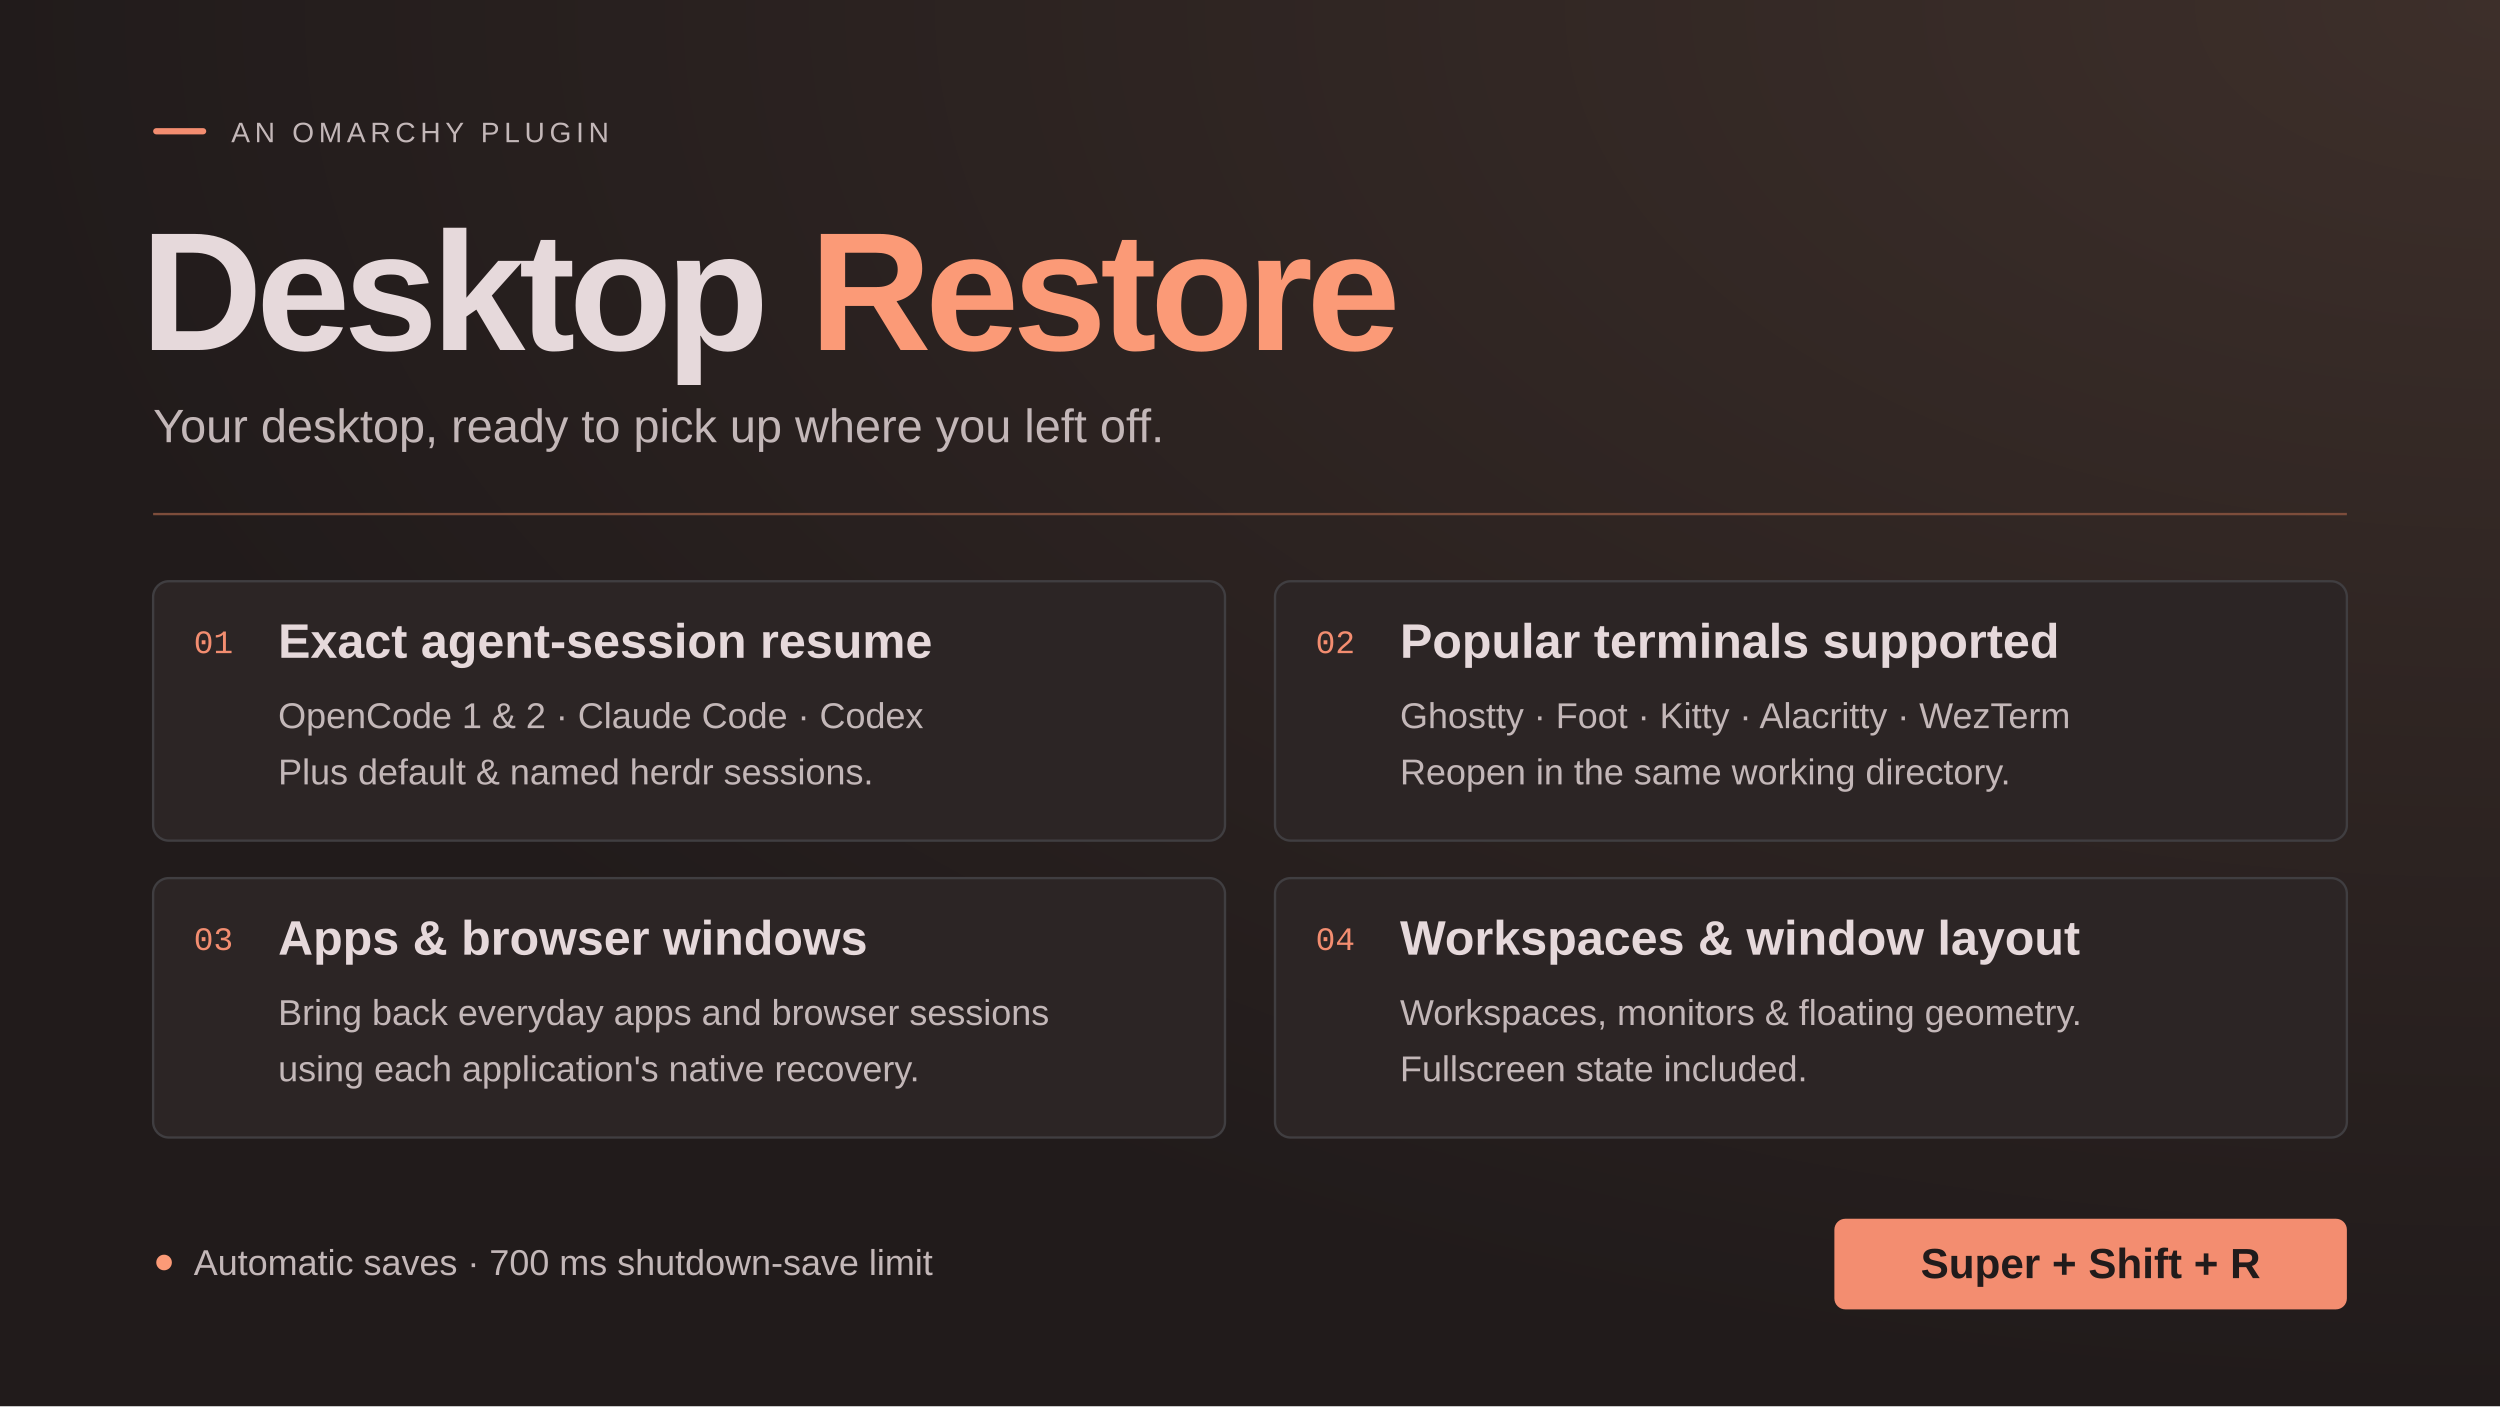
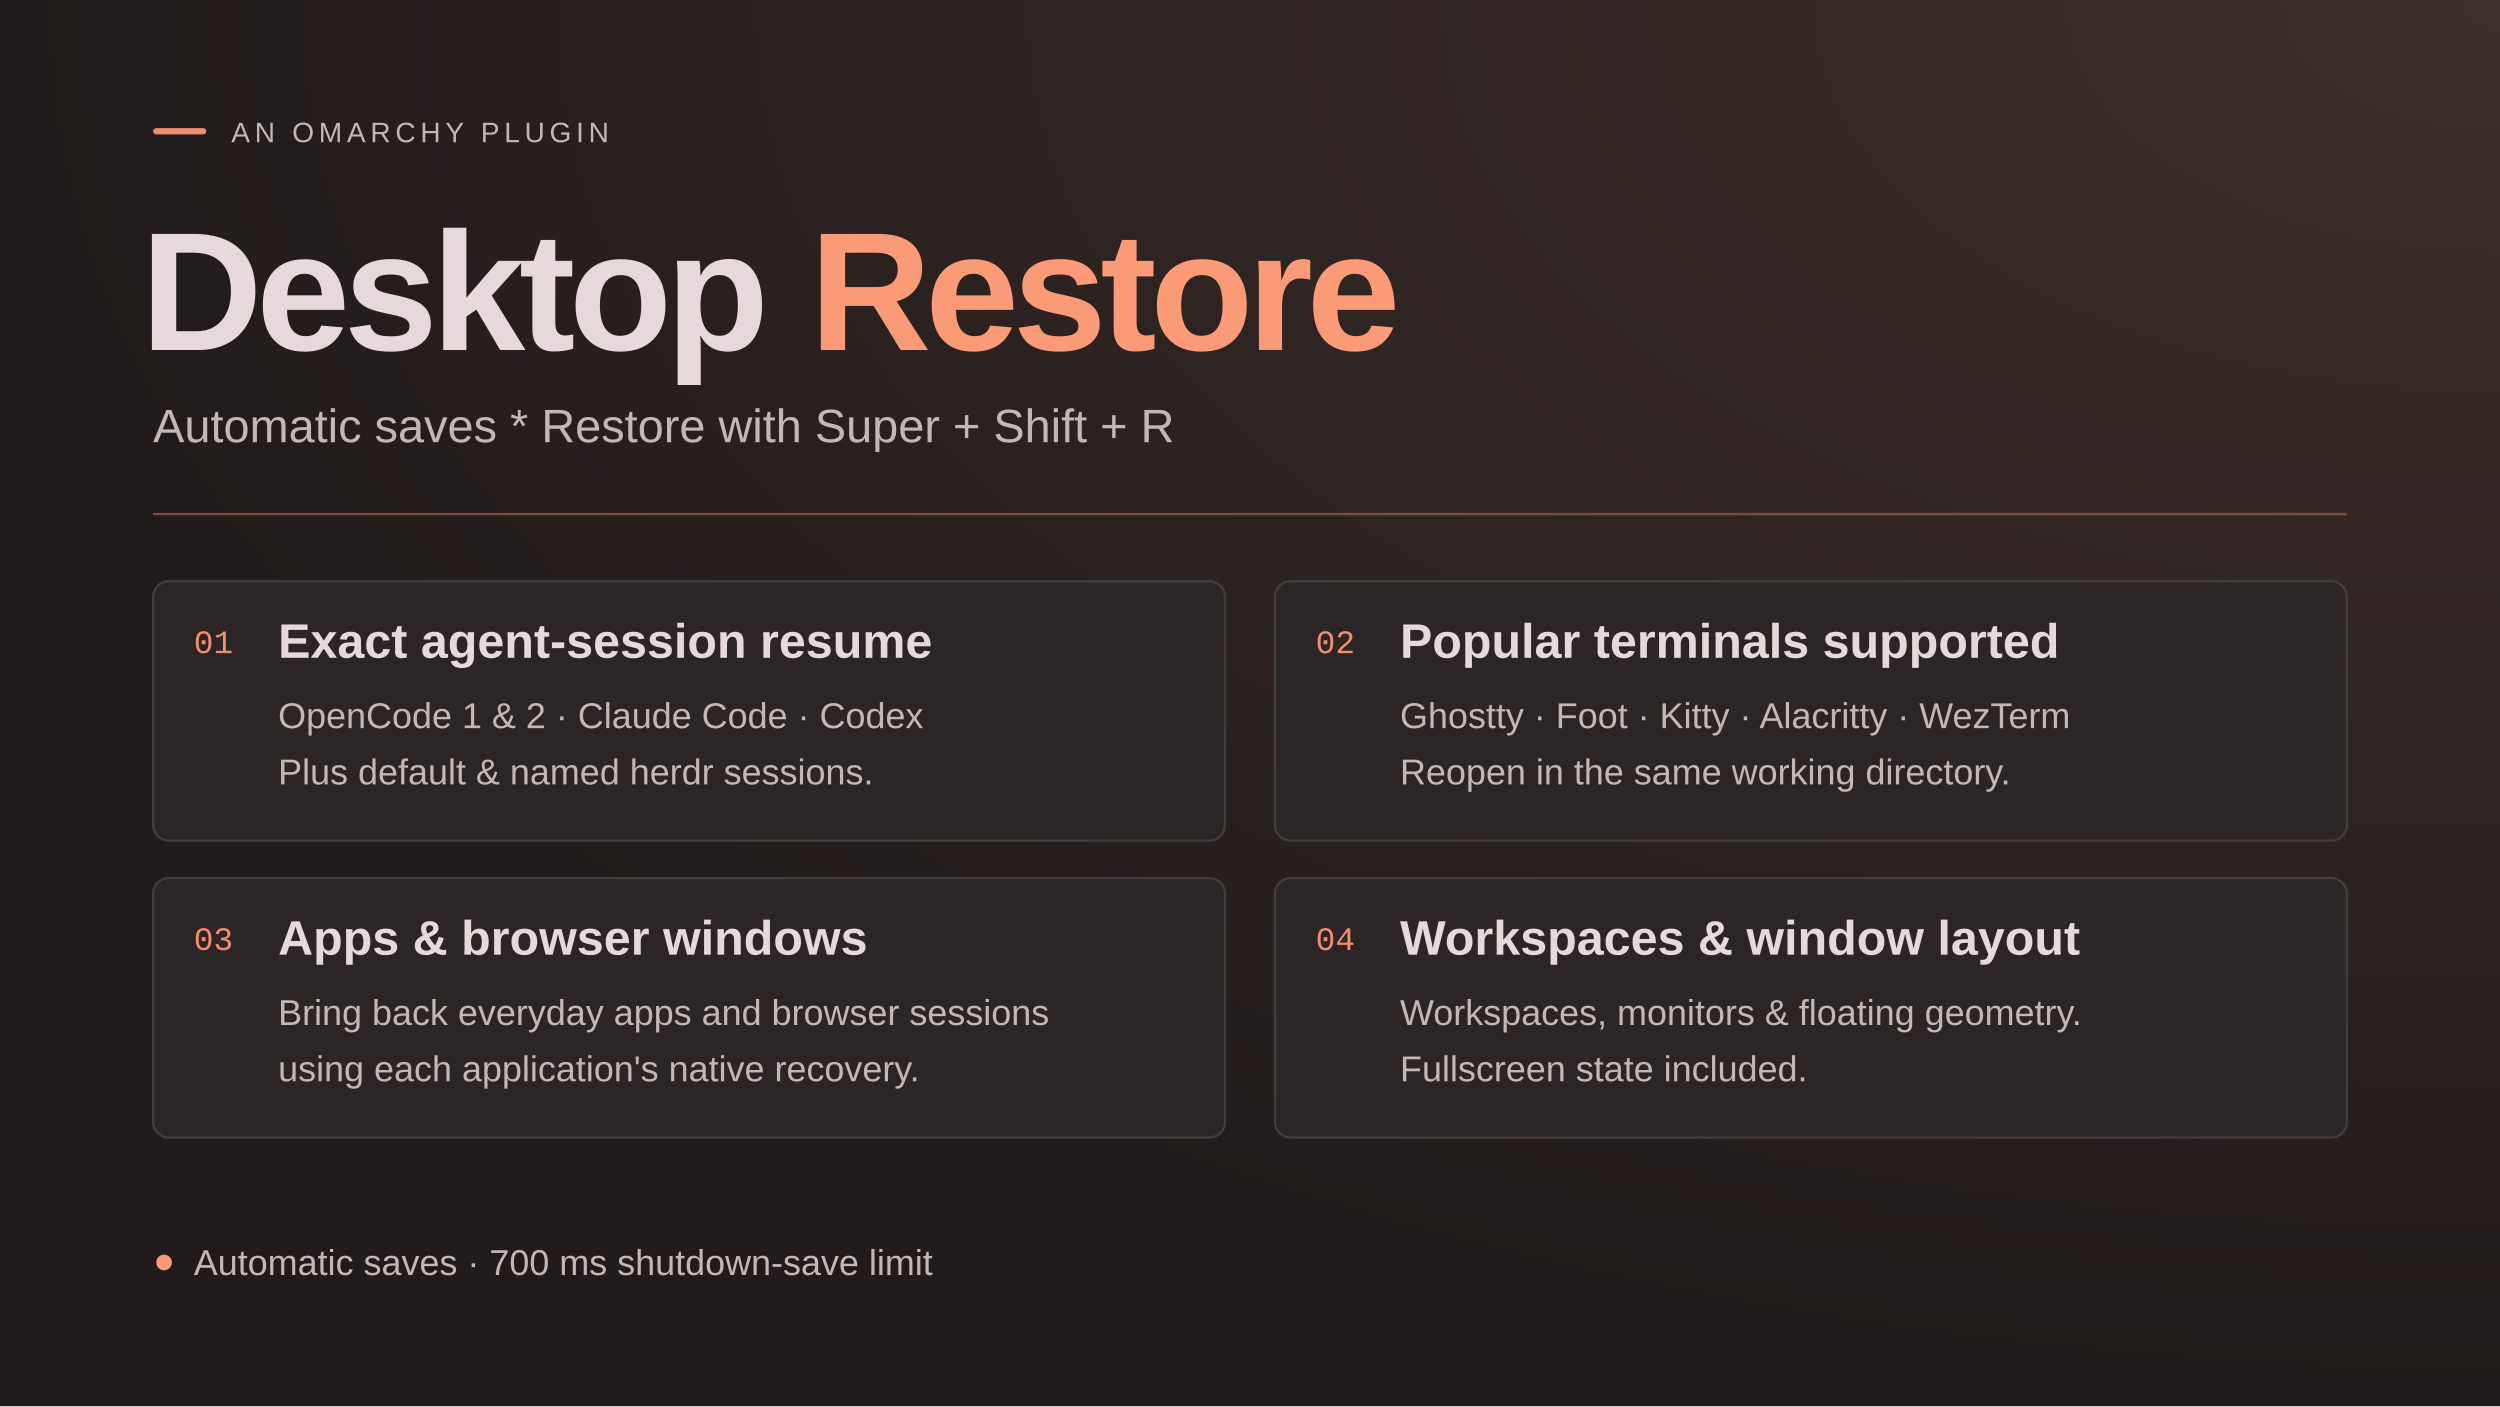
<svg xmlns="http://www.w3.org/2000/svg" width="1600" height="900" viewBox="0 0 1600 900">
  <defs>
    <radialGradient id="coffee" cx="100%" cy="0%" r="100%">
      <stop offset="0" stop-color="#3d2f2a" />
      <stop offset="1" stop-color="#211b1b" />
    </radialGradient>
  </defs>
  <rect width="1600" height="900" fill="url(#coffee)" />
  <g font-family="Liberation Sans, Arial, sans-serif">
    <rect x="98" y="82" width="34" height="4" rx="2" fill="#f38d70" />
    <text x="148" y="91" font-size="18" letter-spacing="3" fill="#c3b7b8">AN OMARCHY PLUGIN</text>
    <text x="90" y="224" font-size="108" font-weight="700" letter-spacing="-4" fill="#e6d9db">Desktop <tspan fill="#fb9a77">Restore</tspan>
    </text>
-     <text x="98" y="283" font-size="30" fill="#c3b7b8">Your desktop, ready to pick up where you left off.</text>
+     <text x="98" y="283" font-size="30" fill="#c3b7b8">Automatic saves * Restore with Super + Shift + R</text>
  </g>
  <path d="M98 329H1502" stroke="#7d4d3b" stroke-width="1.5" />
  <g fill="#2c2525" stroke="#403e41" stroke-width="1.5">
    <rect x="98" y="372" width="686" height="166" rx="10" />
    <rect x="816" y="372" width="686" height="166" rx="10" />
    <rect x="98" y="562" width="686" height="166" rx="10" />
    <rect x="816" y="562" width="686" height="166" rx="10" />
  </g>
  <g font-family="Liberation Mono, monospace" font-size="21" fill="#f38d70">
    <text x="124" y="418">01</text>
    <text x="842" y="418">02</text>
    <text x="124" y="608">03</text>
    <text x="842" y="608">04</text>
  </g>
  <g font-family="Liberation Sans, Arial, sans-serif">
    <g font-size="31" font-weight="700" fill="#e6d9db">
      <text x="178" y="421">Exact agent-session resume</text>
      <text x="896" y="421">Popular terminals supported</text>
      <text x="178" y="611">Apps &amp; browser windows</text>
      <text x="896" y="611">Workspaces &amp; window layout</text>
    </g>
    <g font-size="23" fill="#c3b7b8">
      <text x="178" y="466">OpenCode 1 &amp; 2 · Claude Code · Codex</text>
      <text x="178" y="502">Plus default &amp; named herdr sessions.</text>
      <text x="896" y="466">Ghostty · Foot · Kitty · Alacritty · WezTerm</text>
      <text x="896" y="502">Reopen in the same working directory.</text>
      <text x="178" y="656">Bring back everyday apps and browser sessions</text>
      <text x="178" y="692">using each application's native recovery.</text>
      <text x="896" y="656">Workspaces, monitors &amp; floating geometry.</text>
      <text x="896" y="692">Fullscreen state included.</text>
    </g>
  </g>
  <g font-family="Liberation Sans, Arial, sans-serif">
    <circle cx="105" cy="808" r="5" fill="#fb9a77" />
    <text x="124" y="816" font-size="23" fill="#c3b7b8">Automatic saves · 700 ms shutdown-save limit</text>
-     <rect x="1174" y="780" width="328" height="58" rx="7" fill="#f38d70" />
-     <text x="1338" y="818" text-anchor="middle" font-size="27" font-weight="700" fill="#211b1b">Super + Shift + R</text>
  </g>
</svg>
